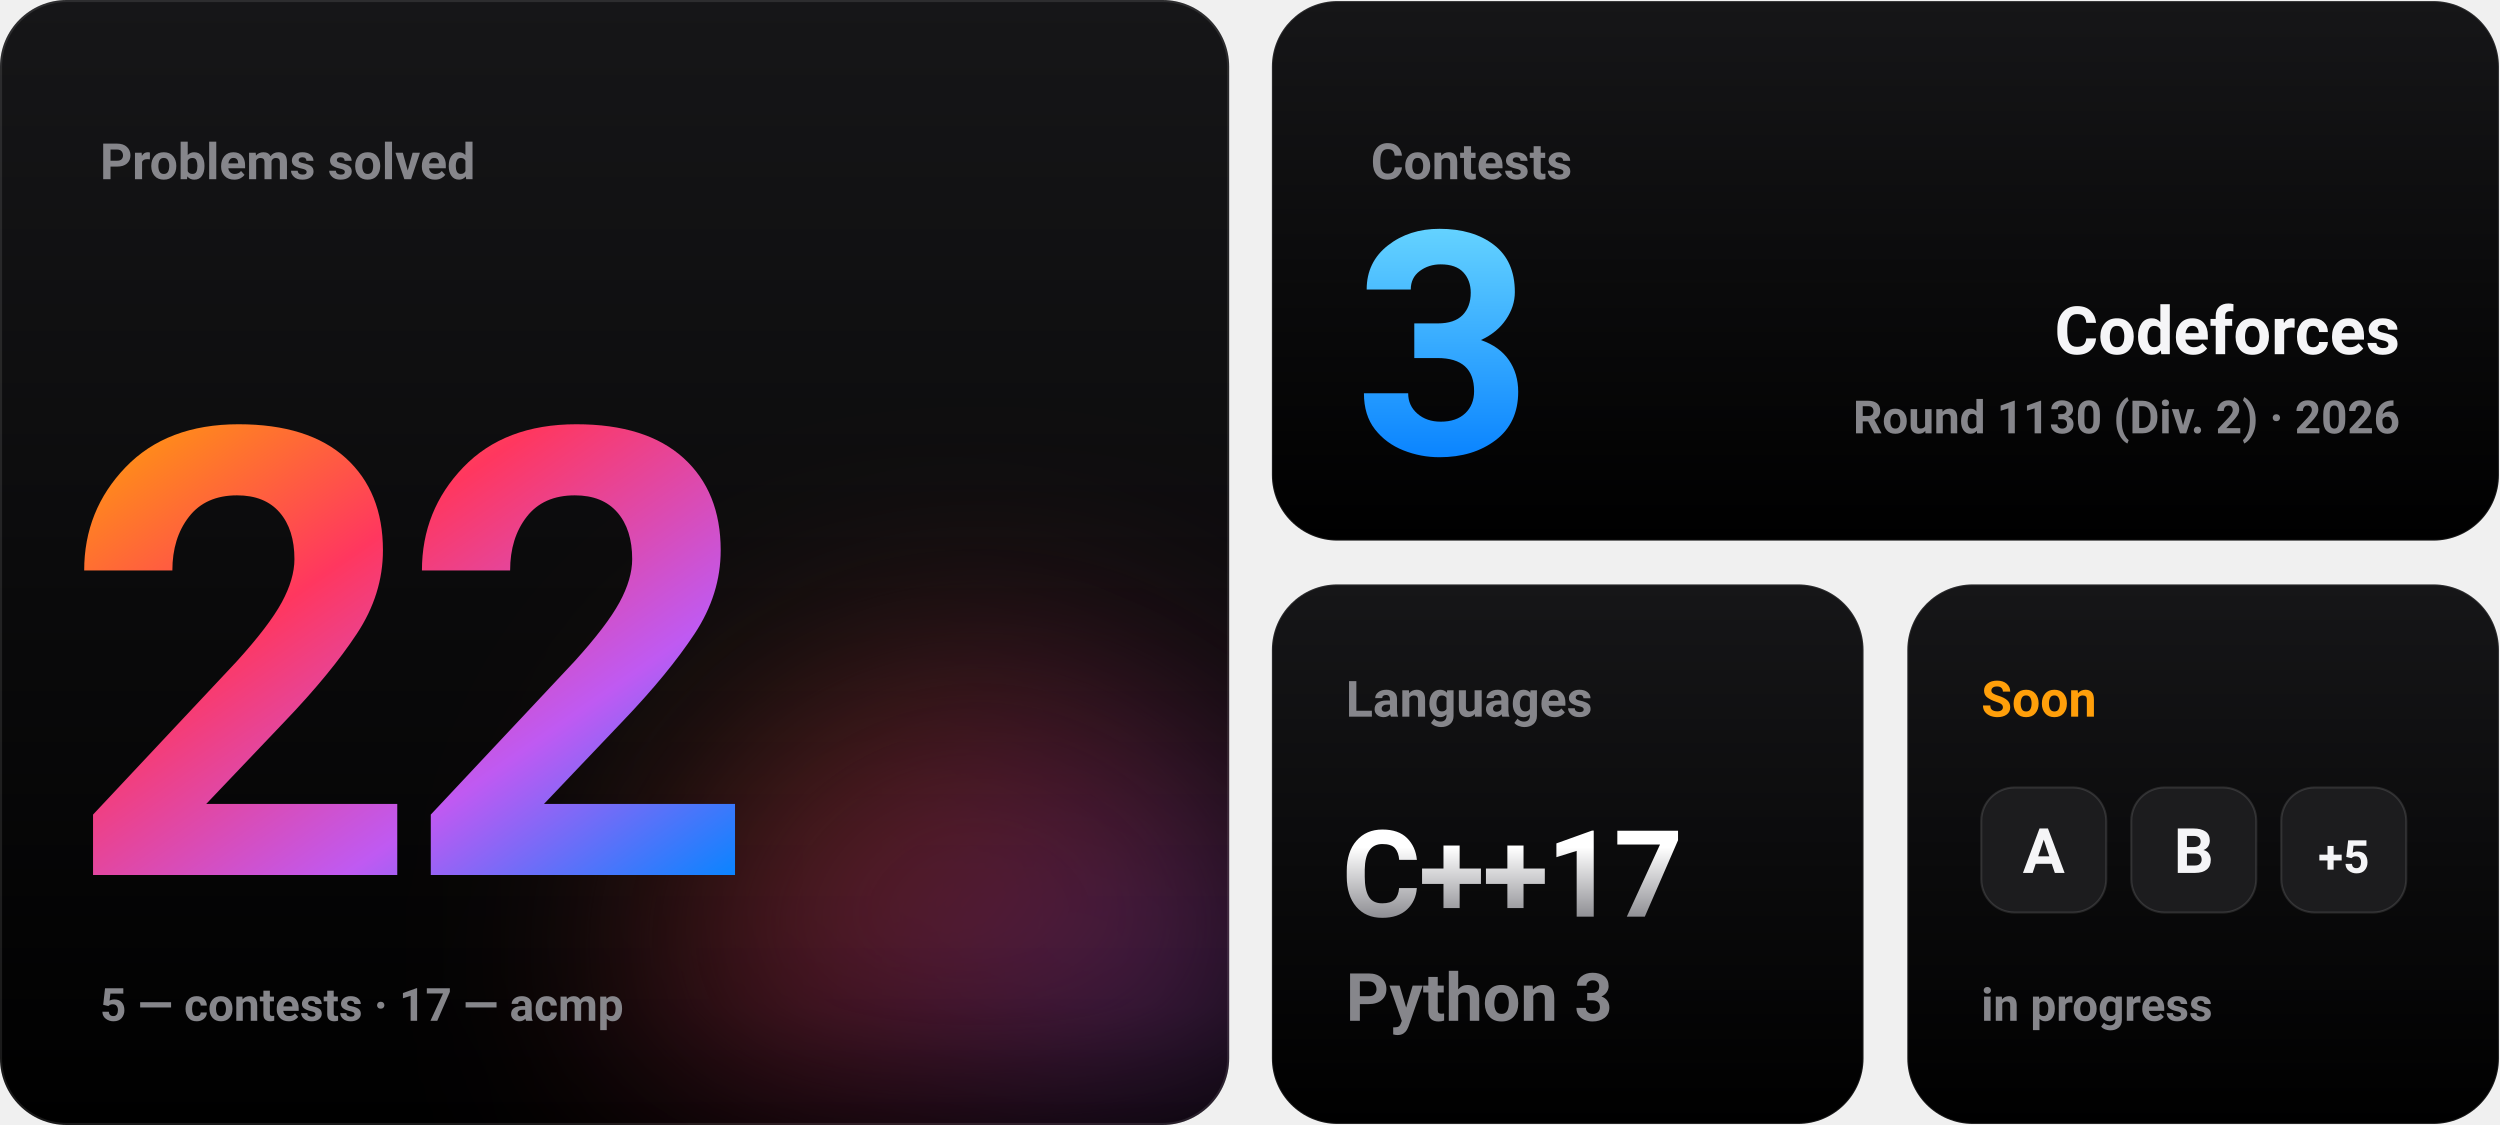
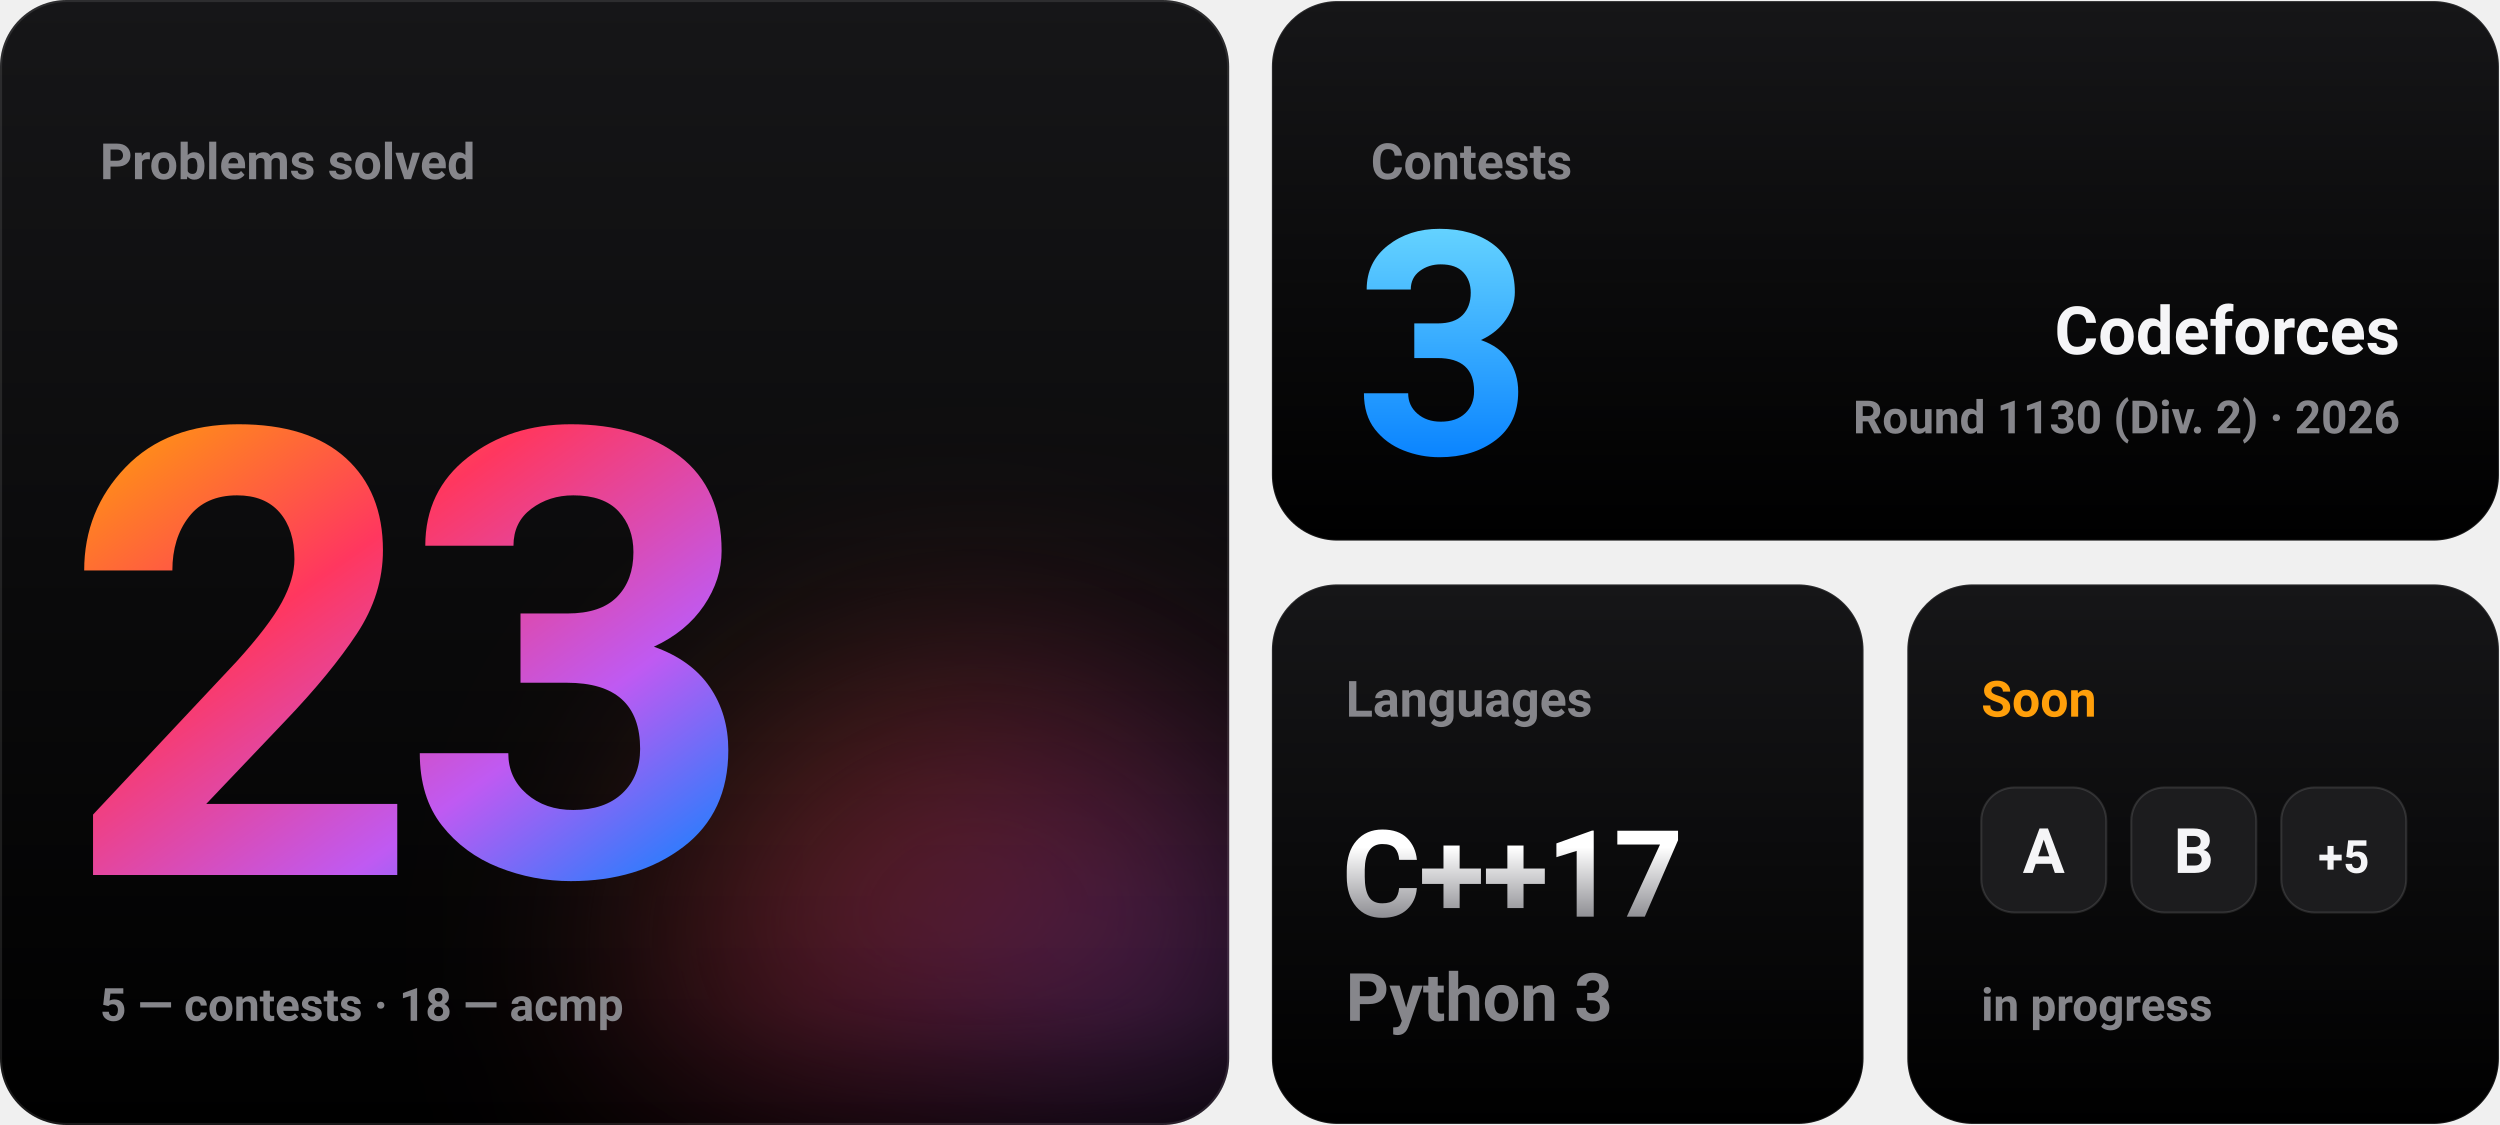
- <svg xmlns="http://www.w3.org/2000/svg" width="1200" height="540" viewBox="0 0 1200 540" role="img" aria-label="Problems solved: 22 (5 from contests, 17 from acmp). Contests: 3. Soon: A, B, C, D, E, F, G.">
+ <svg xmlns="http://www.w3.org/2000/svg" width="1200" height="540" viewBox="0 0 1200 540" role="img" aria-label="Problems solved: 23 (5 from contests, 18 from acmp). Contests: 3. Soon: A, B, C, D, E, F, G.">
  <defs>
    <linearGradient id="ai" x1="0" y1="0" x2="1" y2="1">
      <stop offset="0" stop-color="#ff9f0a" />
      <stop offset="0.35" stop-color="#ff375f" />
      <stop offset="0.7" stop-color="#bf5af2" />
      <stop offset="1" stop-color="#0a84ff" />
    </linearGradient>
    <linearGradient id="blue" x1="0" y1="0" x2="0" y2="1">
      <stop offset="0" stop-color="#64d2ff" />
      <stop offset="1" stop-color="#0a84ff" />
    </linearGradient>
    <linearGradient id="titanium" x1="0" y1="0" x2="0" y2="1">
      <stop offset="0.2" stop-color="#ffffff" />
      <stop offset="1" stop-color="#8e8e93" />
    </linearGradient>
    <linearGradient id="tile" x1="0" y1="0" x2="0" y2="1">
      <stop offset="0" stop-color="#161618" />
      <stop offset="1" stop-color="#000000" />
    </linearGradient>
    <filter id="blur" x="-100%" y="-100%" width="300%" height="300%">
      <feGaussianBlur stdDeviation="60" />
    </filter>
    <clipPath id="t1">
      <rect width="590" height="540" rx="32" />
    </clipPath>
  </defs>
  <g font-family="-apple-system, BlinkMacSystemFont, 'SF Pro Display', 'Segoe UI', Roboto, Helvetica, Arial, sans-serif">
    <g font-weight="600">
      <g clip-path="url(#t1)">
        <rect width="590" height="540" fill="url(#tile)" />
        <circle cx="470" cy="470" r="150" fill="url(#ai)" opacity="0.35" filter="url(#blur)" />
      </g>
      <rect x="0.5" y="0.5" width="589" height="539" rx="31.5" fill="none" stroke="#ffffff" stroke-opacity="0.1" />
      <text x="48" y="86" font-size="24" fill="#86868b">Problems solved</text>
      <g font-size="300" font-weight="700" letter-spacing="-10" fill="url(#ai)">
-         <text x="30" y="420" opacity="0">19<animate attributeName="opacity" values="0;1;0" keyTimes="0;0.000;0.250" calcMode="discrete" dur="0.8s" fill="freeze" />
+         <text x="30" y="420" opacity="0">20<animate attributeName="opacity" values="0;1;0" keyTimes="0;0.000;0.250" calcMode="discrete" dur="0.8s" fill="freeze" />
        </text>
-         <text x="30" y="420" opacity="0">20<animate attributeName="opacity" values="0;1;0" keyTimes="0;0.250;0.500" calcMode="discrete" dur="0.8s" fill="freeze" />
+         <text x="30" y="420" opacity="0">21<animate attributeName="opacity" values="0;1;0" keyTimes="0;0.250;0.500" calcMode="discrete" dur="0.8s" fill="freeze" />
        </text>
-         <text x="30" y="420" opacity="0">21<animate attributeName="opacity" values="0;1;0" keyTimes="0;0.500;0.750" calcMode="discrete" dur="0.8s" fill="freeze" />
+         <text x="30" y="420" opacity="0">22<animate attributeName="opacity" values="0;1;0" keyTimes="0;0.500;0.750" calcMode="discrete" dur="0.8s" fill="freeze" />
        </text>
-         <text x="30" y="420">22<animate attributeName="opacity" values="0;1" keyTimes="0;0.750" calcMode="discrete" dur="0.8s" fill="freeze" />
+         <text x="30" y="420">23<animate attributeName="opacity" values="0;1" keyTimes="0;0.750" calcMode="discrete" dur="0.8s" fill="freeze" />
        </text>
      </g>
-       <text x="48" y="490" font-size="22" fill="#86868b">5 — contests  ·  17 — acmp</text>
+       <text x="48" y="490" font-size="22" fill="#86868b">5 — contests  ·  18 — acmp</text>
      <rect x="610.5" y="0.5" width="589" height="259" rx="31.5" fill="url(#tile)" stroke="#ffffff" stroke-opacity="0.1" />
      <text x="658" y="86" font-size="24" fill="#86868b">Contests</text>
      <text x="650" y="218" font-size="150" font-weight="700" letter-spacing="-4" fill="url(#blue)">3</text>
      <text x="1152" y="170" font-size="32" font-weight="700" fill="#f5f5f7" text-anchor="end">Codeforces</text>
      <text x="1152" y="208" font-size="22" fill="#86868b" text-anchor="end">Round 1130 (Div. 2) · 2026</text>
      <rect x="610.5" y="280.5" width="284" height="259" rx="31.5" fill="url(#tile)" stroke="#ffffff" stroke-opacity="0.1" />
      <text x="646" y="344" font-size="24" fill="#86868b">Languages</text>
      <text x="644" y="440" font-size="58" font-weight="700" letter-spacing="-1" fill="url(#titanium)">C++17</text>
      <text x="646" y="490" font-size="32" fill="#86868b">Python 3</text>
      <rect x="915.5" y="280.5" width="284" height="259" rx="31.5" fill="url(#tile)" stroke="#ffffff" stroke-opacity="0.1" />
      <text x="951" y="344" font-size="24" fill="#ff9f0a">Soon</text>
      <rect x="951" y="378" width="60" height="60" rx="16" fill="#1c1c1e" stroke="#ffffff" stroke-opacity="0.12" />
      <text x="981" y="419" font-size="30" font-weight="700" fill="#f5f5f7" text-anchor="middle">A</text>
      <rect x="1023" y="378" width="60" height="60" rx="16" fill="#1c1c1e" stroke="#ffffff" stroke-opacity="0.12" />
      <text x="1053" y="419" font-size="30" font-weight="700" fill="#f5f5f7" text-anchor="middle">B</text>
      <rect x="1095" y="378" width="60" height="60" rx="16" fill="#1c1c1e" stroke="#ffffff" stroke-opacity="0.12" />
      <text x="1125" y="419" font-size="22" font-weight="700" fill="#f5f5f7" text-anchor="middle">+5</text>
      <text x="951" y="490" font-size="22" fill="#86868b">in progress</text>
    </g>
  </g>
</svg>
